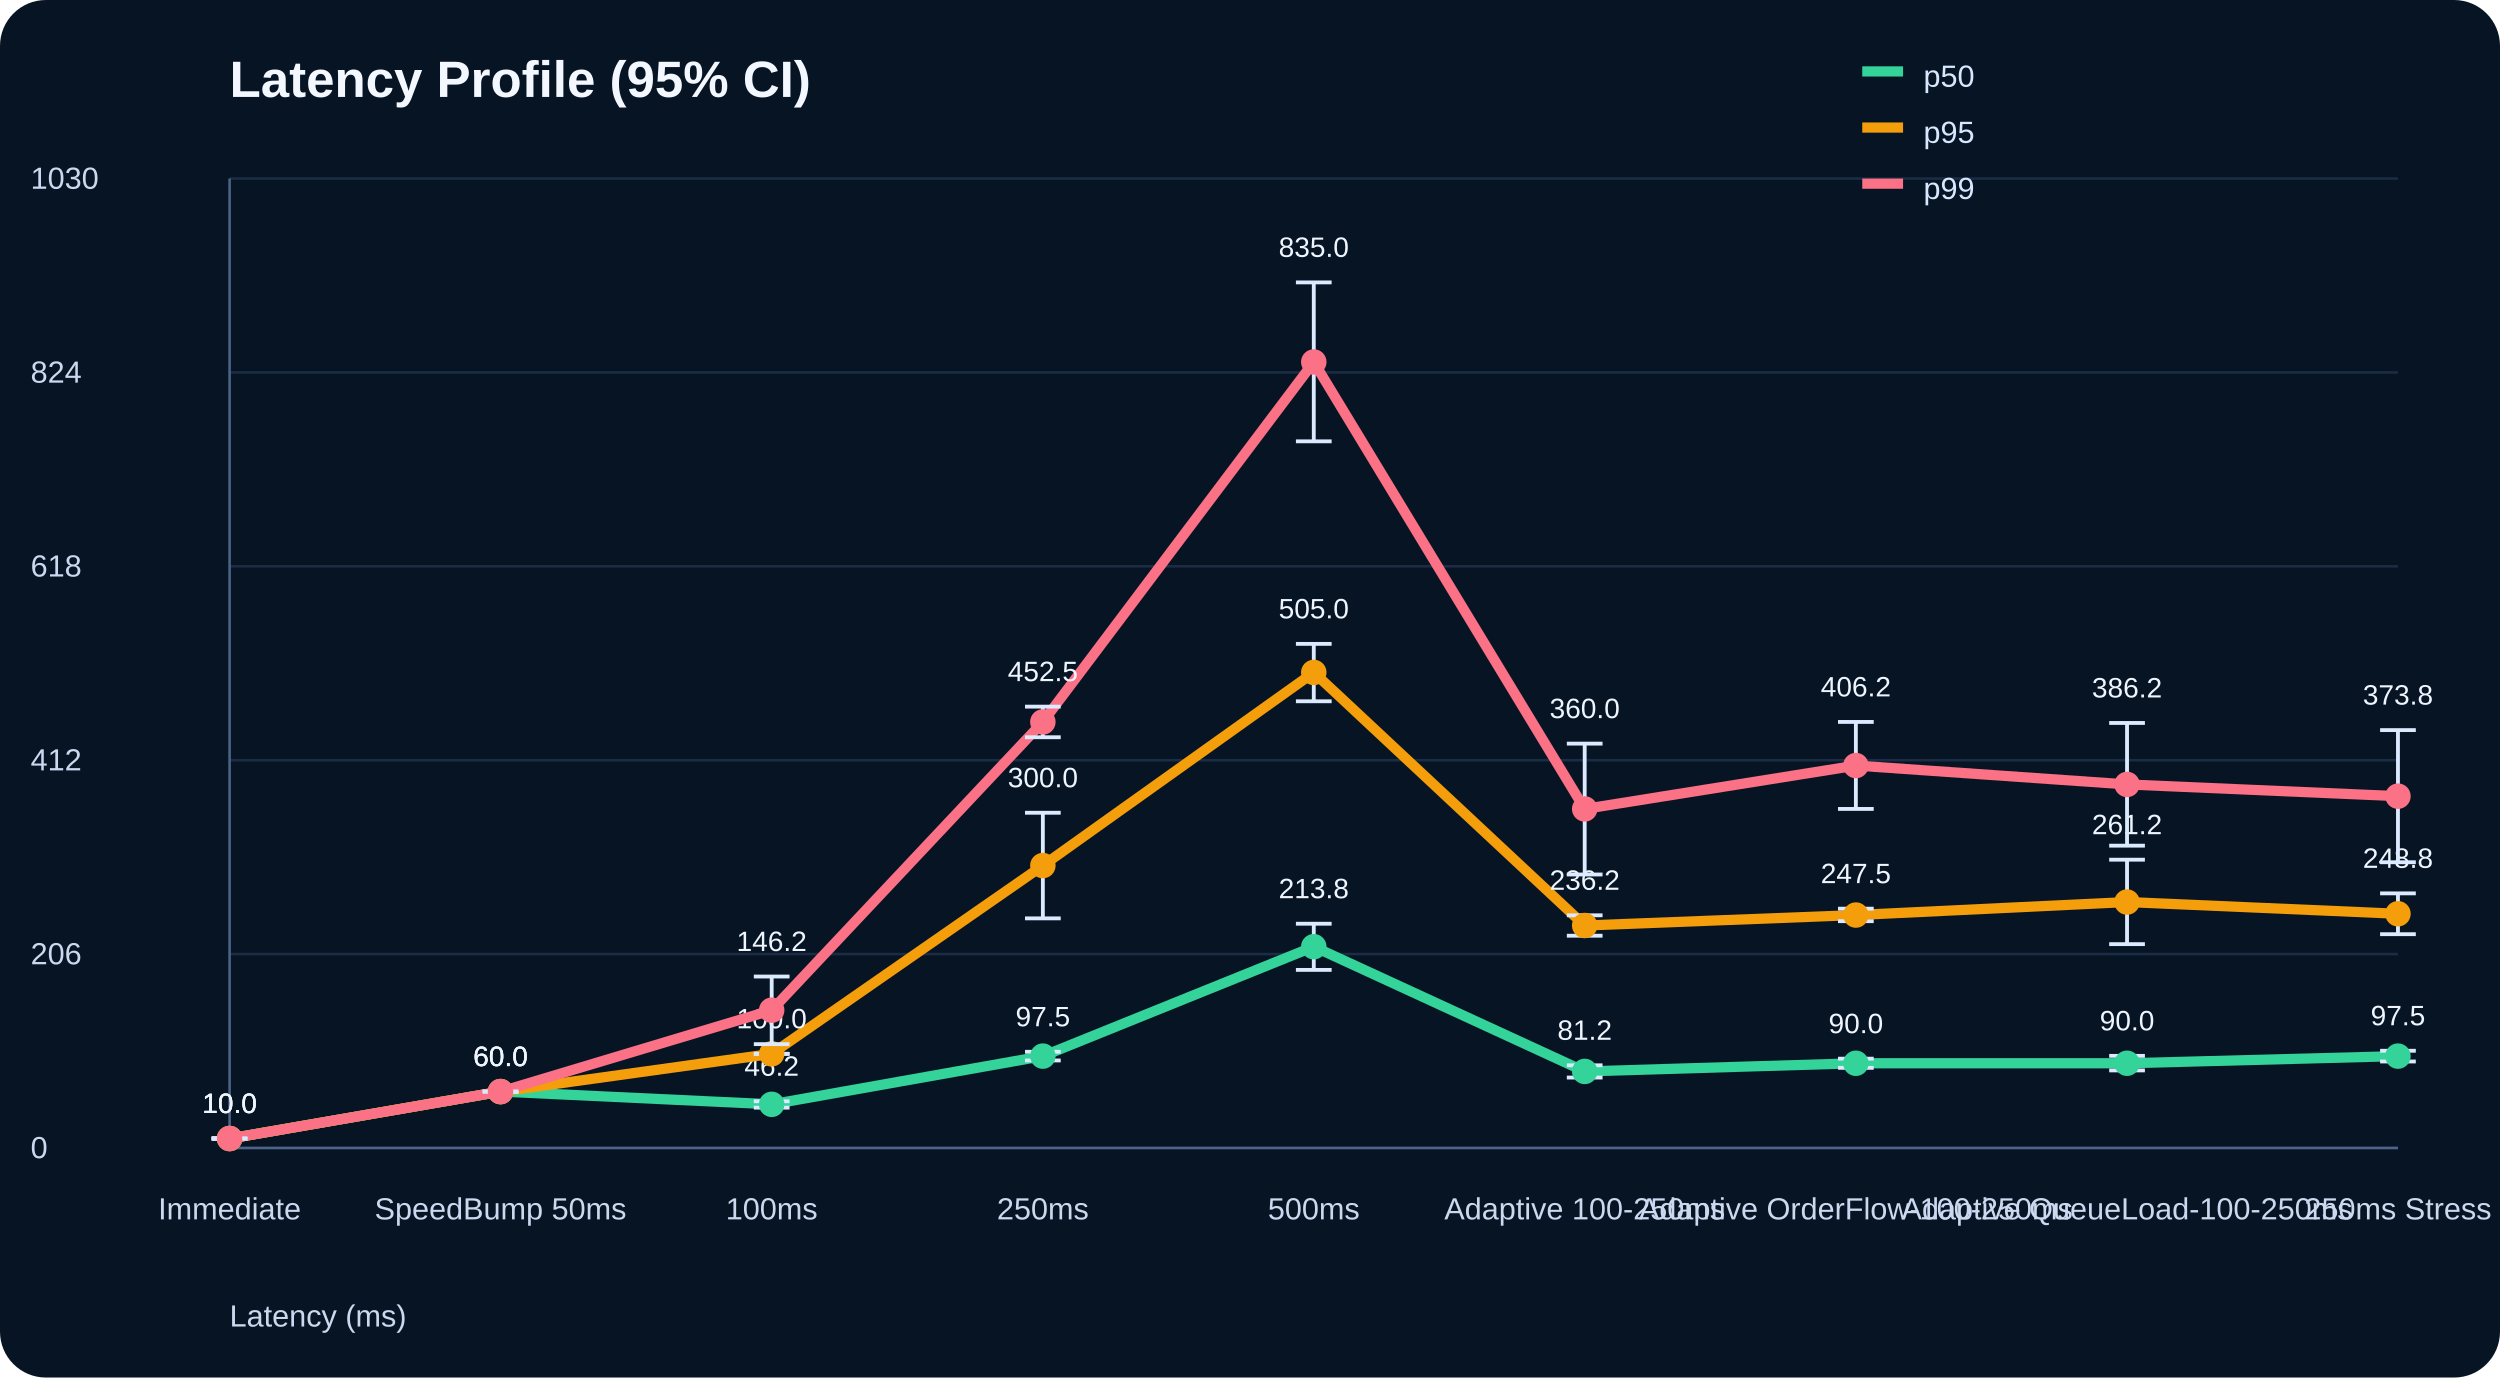
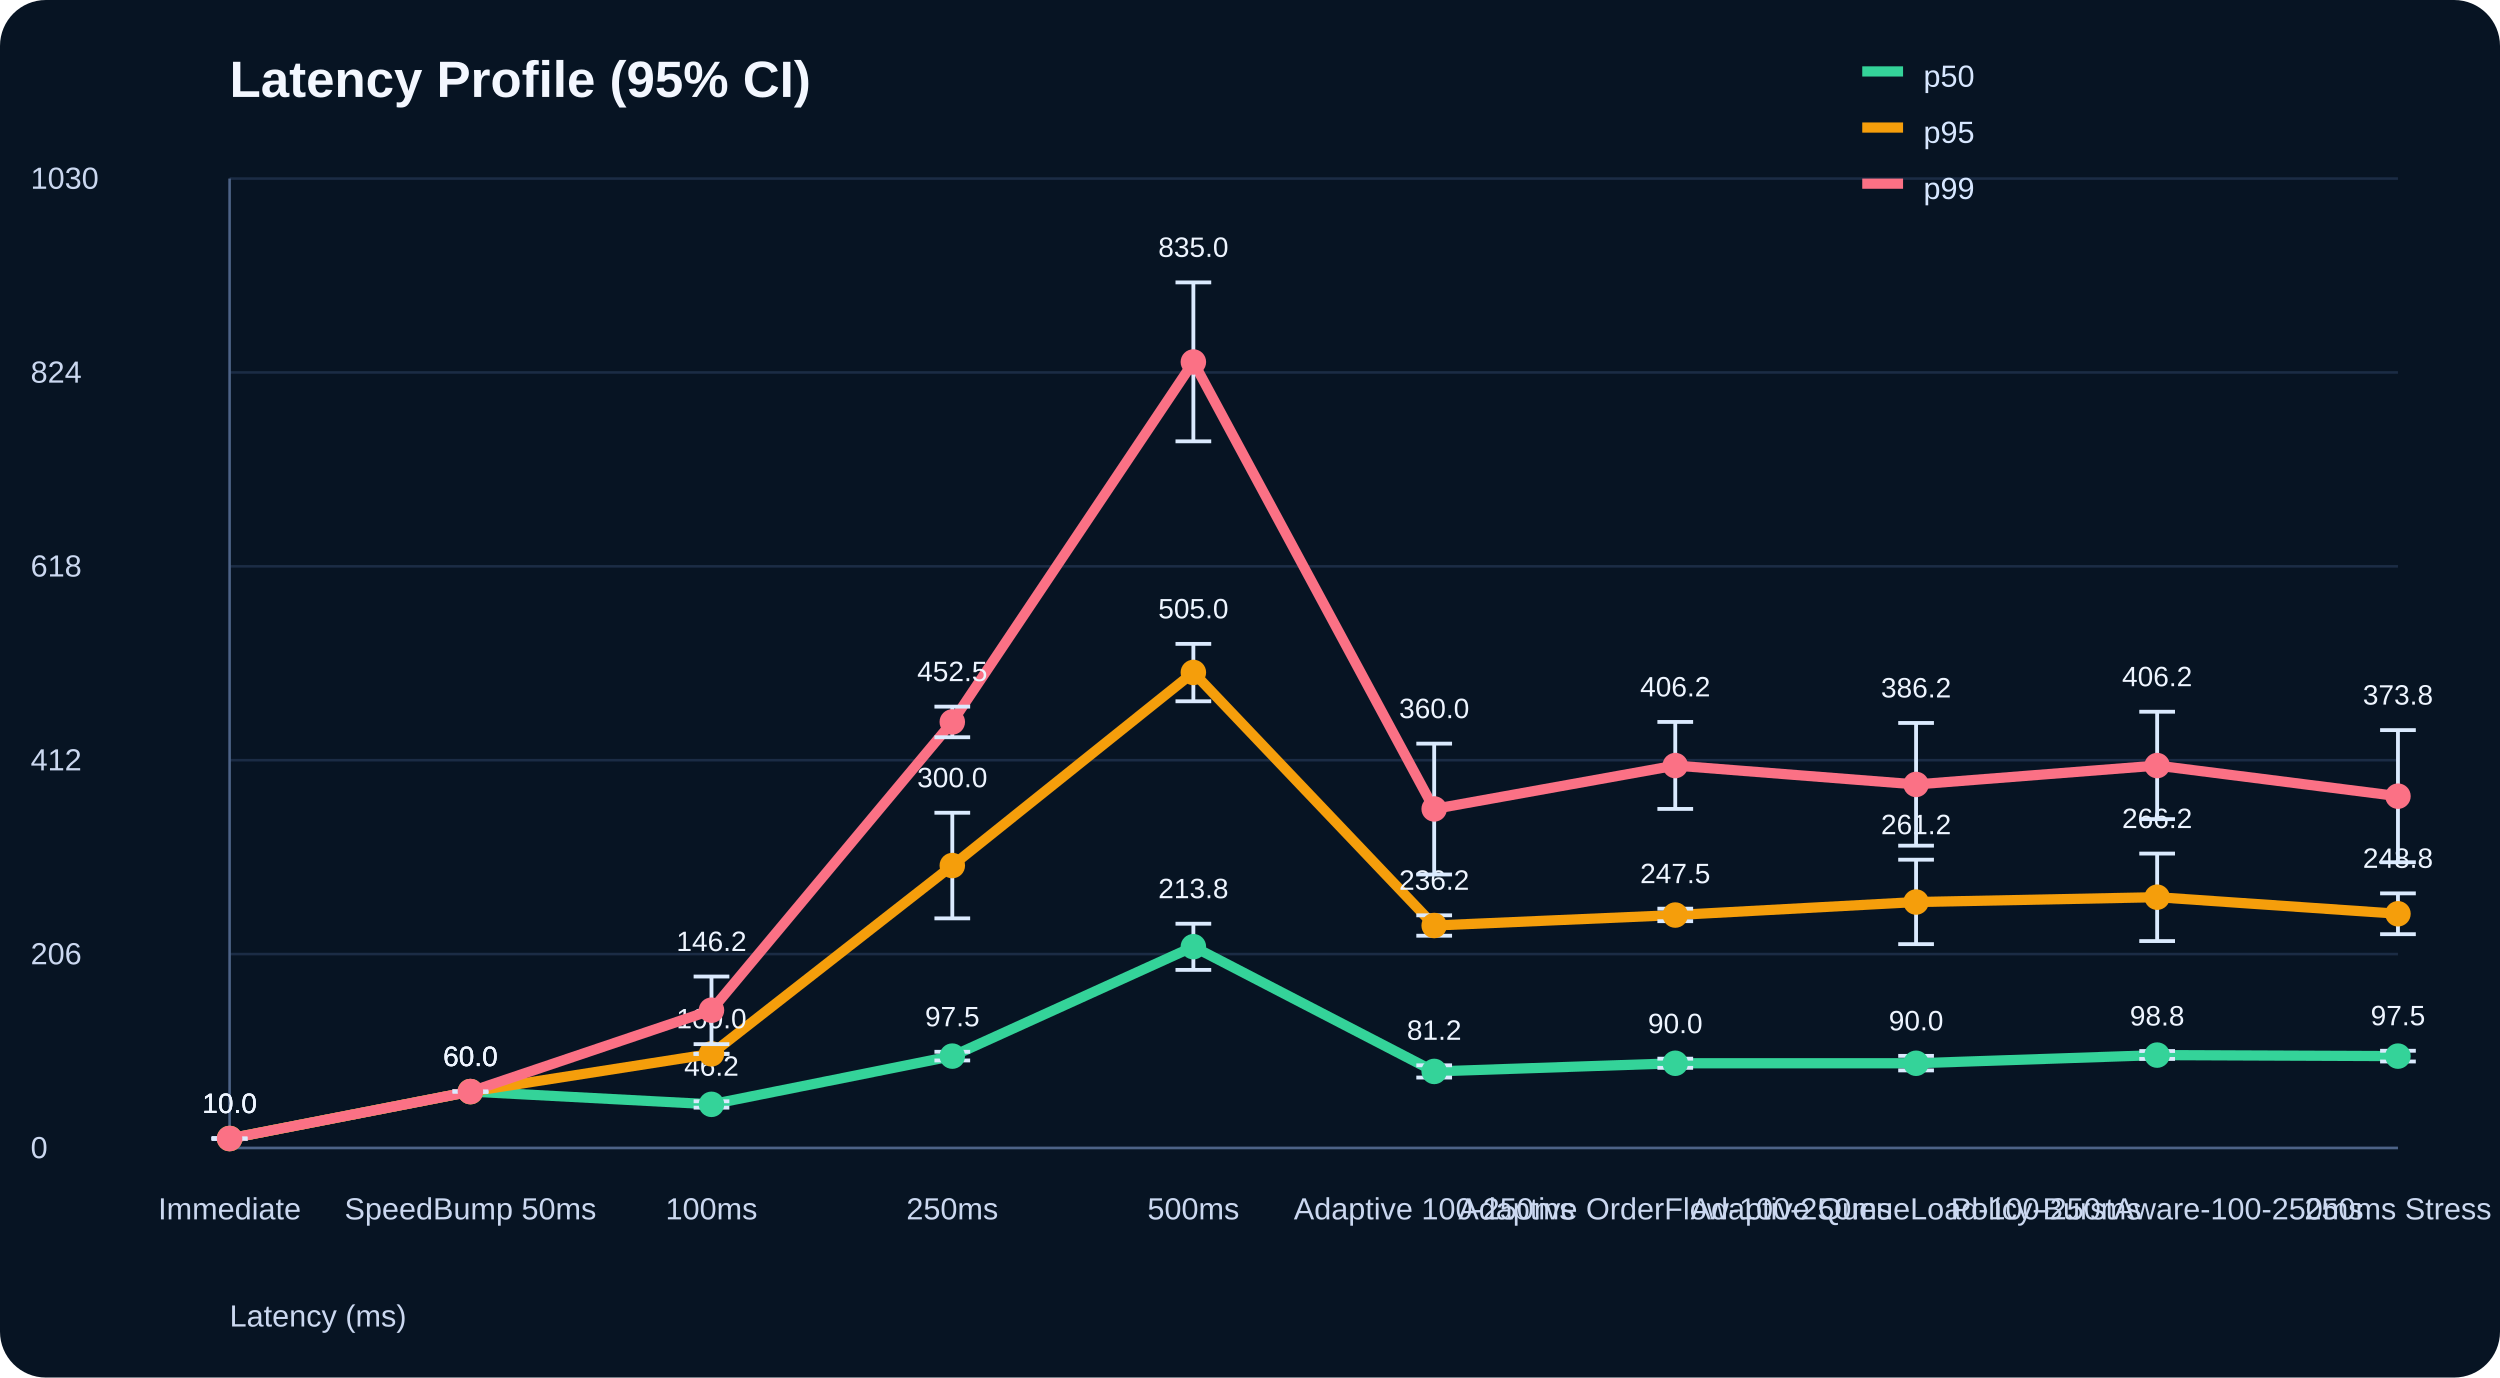
<svg xmlns="http://www.w3.org/2000/svg" width="980" height="540" viewBox="0 0 980 540" role="img">
  <style>.title{font:700 20px Arial; fill:#f3f7ff;}.label{font:12px Arial; fill:#cbd8f0;}.value{font:11px Arial; fill:#eef5ff;}.axis{stroke:#4d6387; stroke-width:1;}.grid{stroke:#20324d; stroke-width:1; opacity:.8;}.legend{font:12px Arial; fill:#d7e7ff;}.bg{fill:#071423;}.err{stroke:#dbeafe; stroke-width:1.5;}</style>
  <rect class="bg" x="0" y="0" width="980" height="540" rx="18" />
  <text class="title" x="90" y="38">Latency Profile (95% CI)</text>
  <text class="label" x="90" y="520">Latency (ms)</text>
  <line class="grid" x1="90" y1="70.0" x2="940" y2="70.0" />
  <text class="label" x="12" y="74.0">1030</text>
  <line class="grid" x1="90" y1="146.0" x2="940" y2="146.0" />
  <text class="label" x="12" y="150.0">824</text>
  <line class="grid" x1="90" y1="222.0" x2="940" y2="222.0" />
  <text class="label" x="12" y="226.0">618</text>
  <line class="grid" x1="90" y1="298.0" x2="940" y2="298.0" />
  <text class="label" x="12" y="302.0">412</text>
  <line class="grid" x1="90" y1="374.0" x2="940" y2="374.0" />
  <text class="label" x="12" y="378.0">206</text>
  <line class="grid" x1="90" y1="450.0" x2="940" y2="450.0" />
  <text class="label" x="12" y="454.0">0</text>
  <line class="axis" x1="90" y1="70" x2="90" y2="450" />
  <line class="axis" x1="90" y1="450" x2="940" y2="450" />
  <text class="label" x="90.0" y="478" text-anchor="middle">Immediate</text>
-   <text class="label" x="196.2" y="478" text-anchor="middle">SpeedBump 50ms</text>
-   <text class="label" x="302.5" y="478" text-anchor="middle">100ms</text>
-   <text class="label" x="408.8" y="478" text-anchor="middle">250ms</text>
-   <text class="label" x="515.0" y="478" text-anchor="middle">500ms</text>
-   <text class="label" x="621.2" y="478" text-anchor="middle">Adaptive 100-250ms</text>
-   <text class="label" x="727.5" y="478" text-anchor="middle">Adaptive OrderFlow-100-250ms</text>
-   <text class="label" x="833.8" y="478" text-anchor="middle">Adaptive QueueLoad-100-250ms</text>
+   <text class="label" x="184.4" y="478" text-anchor="middle">SpeedBump 50ms</text>
+   <text class="label" x="278.9" y="478" text-anchor="middle">100ms</text>
+   <text class="label" x="373.3" y="478" text-anchor="middle">250ms</text>
+   <text class="label" x="467.8" y="478" text-anchor="middle">500ms</text>
+   <text class="label" x="562.2" y="478" text-anchor="middle">Adaptive 100-250ms</text>
+   <text class="label" x="656.7" y="478" text-anchor="middle">Adaptive OrderFlow-100-250ms</text>
+   <text class="label" x="751.1" y="478" text-anchor="middle">Adaptive QueueLoad-100-250ms</text>
+   <text class="label" x="845.6" y="478" text-anchor="middle">Policy-BurstAware-100-250ms</text>
  <text class="label" x="940.0" y="478" text-anchor="middle">250ms Stress</text>
-   <polyline fill="none" stroke="#34d399" stroke-width="4" points="90.0,446.3 196.2,427.9 302.5,432.9 408.8,414.0 515.0,371.1 621.2,420.0 727.5,416.8 833.8,416.8 940.0,414.0" />
+   <polyline fill="none" stroke="#34d399" stroke-width="4" points="90.0,446.3 184.4,427.9 278.9,432.9 373.3,414.0 467.8,371.1 562.2,420.0 656.7,416.8 751.1,416.8 845.6,413.6 940.0,414.0" />
  <line class="err" x1="90.0" y1="446.3" x2="90.0" y2="446.3" />
  <line class="err" x1="83.0" y1="446.3" x2="97.0" y2="446.3" />
  <line class="err" x1="83.0" y1="446.3" x2="97.0" y2="446.3" />
  <circle cx="90.0" cy="446.3" r="5" fill="#34d399" />
  <text class="value" x="90.0" y="436.3" text-anchor="middle">10.0</text>
-   <line class="err" x1="196.2" y1="427.9" x2="196.2" y2="427.9" />
-   <line class="err" x1="189.2" y1="427.9" x2="203.2" y2="427.9" />
-   <line class="err" x1="189.2" y1="427.9" x2="203.2" y2="427.9" />
-   <circle cx="196.2" cy="427.9" r="5" fill="#34d399" />
-   <text class="value" x="196.2" y="417.9" text-anchor="middle">60.0</text>
-   <line class="err" x1="302.5" y1="431.7" x2="302.5" y2="434.2" />
-   <line class="err" x1="295.5" y1="431.7" x2="309.5" y2="431.7" />
-   <line class="err" x1="295.5" y1="434.2" x2="309.5" y2="434.2" />
-   <circle cx="302.5" cy="432.9" r="5" fill="#34d399" />
-   <text class="value" x="302.5" y="421.7" text-anchor="middle">46.2</text>
-   <line class="err" x1="408.8" y1="412.3" x2="408.8" y2="415.7" />
-   <line class="err" x1="401.8" y1="412.3" x2="415.8" y2="412.3" />
-   <line class="err" x1="401.8" y1="415.7" x2="415.8" y2="415.7" />
-   <circle cx="408.8" cy="414.0" r="5" fill="#34d399" />
-   <text class="value" x="408.8" y="402.3" text-anchor="middle">97.5</text>
-   <line class="err" x1="515.0" y1="362.1" x2="515.0" y2="380.2" />
-   <line class="err" x1="508.0" y1="362.1" x2="522.0" y2="362.1" />
-   <line class="err" x1="508.0" y1="380.2" x2="522.0" y2="380.2" />
-   <circle cx="515.0" cy="371.1" r="5" fill="#34d399" />
-   <text class="value" x="515.0" y="352.1" text-anchor="middle">213.8</text>
-   <line class="err" x1="621.2" y1="417.6" x2="621.2" y2="422.4" />
-   <line class="err" x1="614.2" y1="417.6" x2="628.2" y2="417.6" />
-   <line class="err" x1="614.2" y1="422.4" x2="628.2" y2="422.4" />
-   <circle cx="621.2" cy="420.0" r="5" fill="#34d399" />
-   <text class="value" x="621.2" y="407.6" text-anchor="middle">81.2</text>
-   <line class="err" x1="727.5" y1="415.0" x2="727.5" y2="418.6" />
-   <line class="err" x1="720.5" y1="415.0" x2="734.5" y2="415.0" />
-   <line class="err" x1="720.5" y1="418.6" x2="734.5" y2="418.6" />
-   <circle cx="727.5" cy="416.8" r="5" fill="#34d399" />
-   <text class="value" x="727.5" y="405.0" text-anchor="middle">90.0</text>
-   <line class="err" x1="833.8" y1="413.9" x2="833.8" y2="419.6" />
-   <line class="err" x1="826.8" y1="413.9" x2="840.8" y2="413.9" />
-   <line class="err" x1="826.8" y1="419.6" x2="840.8" y2="419.6" />
-   <circle cx="833.8" cy="416.8" r="5" fill="#34d399" />
-   <text class="value" x="833.8" y="403.9" text-anchor="middle">90.0</text>
+   <line class="err" x1="184.4" y1="427.9" x2="184.4" y2="427.9" />
+   <line class="err" x1="177.4" y1="427.9" x2="191.4" y2="427.9" />
+   <line class="err" x1="177.4" y1="427.9" x2="191.4" y2="427.9" />
+   <circle cx="184.4" cy="427.9" r="5" fill="#34d399" />
+   <text class="value" x="184.4" y="417.9" text-anchor="middle">60.0</text>
+   <line class="err" x1="278.9" y1="431.7" x2="278.9" y2="434.2" />
+   <line class="err" x1="271.9" y1="431.7" x2="285.9" y2="431.7" />
+   <line class="err" x1="271.9" y1="434.2" x2="285.9" y2="434.2" />
+   <circle cx="278.9" cy="432.9" r="5" fill="#34d399" />
+   <text class="value" x="278.9" y="421.7" text-anchor="middle">46.2</text>
+   <line class="err" x1="373.3" y1="412.3" x2="373.3" y2="415.7" />
+   <line class="err" x1="366.3" y1="412.3" x2="380.3" y2="412.3" />
+   <line class="err" x1="366.3" y1="415.7" x2="380.3" y2="415.7" />
+   <circle cx="373.3" cy="414.0" r="5" fill="#34d399" />
+   <text class="value" x="373.3" y="402.3" text-anchor="middle">97.5</text>
+   <line class="err" x1="467.8" y1="362.1" x2="467.8" y2="380.2" />
+   <line class="err" x1="460.8" y1="362.1" x2="474.8" y2="362.1" />
+   <line class="err" x1="460.8" y1="380.2" x2="474.8" y2="380.2" />
+   <circle cx="467.8" cy="371.1" r="5" fill="#34d399" />
+   <text class="value" x="467.8" y="352.1" text-anchor="middle">213.8</text>
+   <line class="err" x1="562.2" y1="417.6" x2="562.2" y2="422.4" />
+   <line class="err" x1="555.2" y1="417.6" x2="569.2" y2="417.6" />
+   <line class="err" x1="555.2" y1="422.4" x2="569.2" y2="422.4" />
+   <circle cx="562.2" cy="420.0" r="5" fill="#34d399" />
+   <text class="value" x="562.2" y="407.6" text-anchor="middle">81.2</text>
+   <line class="err" x1="656.7" y1="415.0" x2="656.7" y2="418.6" />
+   <line class="err" x1="649.7" y1="415.0" x2="663.7" y2="415.0" />
+   <line class="err" x1="649.7" y1="418.6" x2="663.7" y2="418.6" />
+   <circle cx="656.7" cy="416.8" r="5" fill="#34d399" />
+   <text class="value" x="656.7" y="405.0" text-anchor="middle">90.0</text>
+   <line class="err" x1="751.1" y1="413.9" x2="751.1" y2="419.6" />
+   <line class="err" x1="744.1" y1="413.9" x2="758.1" y2="413.9" />
+   <line class="err" x1="744.1" y1="419.6" x2="758.1" y2="419.6" />
+   <circle cx="751.1" cy="416.8" r="5" fill="#34d399" />
+   <text class="value" x="751.1" y="403.9" text-anchor="middle">90.0</text>
+   <line class="err" x1="845.6" y1="412.0" x2="845.6" y2="415.1" />
+   <line class="err" x1="838.6" y1="412.0" x2="852.6" y2="412.0" />
+   <line class="err" x1="838.6" y1="415.1" x2="852.6" y2="415.1" />
+   <circle cx="845.6" cy="413.6" r="5" fill="#34d399" />
+   <text class="value" x="845.6" y="402.0" text-anchor="middle">98.8</text>
  <line class="err" x1="940.0" y1="411.9" x2="940.0" y2="416.1" />
  <line class="err" x1="933.0" y1="411.9" x2="947.0" y2="411.9" />
  <line class="err" x1="933.0" y1="416.1" x2="947.0" y2="416.1" />
  <circle cx="940.0" cy="414.0" r="5" fill="#34d399" />
  <text class="value" x="940.0" y="401.9" text-anchor="middle">97.5</text>
  <line x1="730" y1="28" x2="746" y2="28" stroke="#34d399" stroke-width="4" />
  <text class="legend" x="754" y="34">p50</text>
-   <polyline fill="none" stroke="#f59e0b" stroke-width="4" points="90.0,446.3 196.2,427.9 302.5,413.1 408.8,339.3 515.0,263.6 621.2,362.8 727.5,358.7 833.8,353.6 940.0,358.2" />
+   <polyline fill="none" stroke="#f59e0b" stroke-width="4" points="90.0,446.3 184.4,427.9 278.9,413.1 373.3,339.3 467.8,263.6 562.2,362.8 656.7,358.7 751.1,353.6 845.6,351.7 940.0,358.2" />
  <line class="err" x1="90.0" y1="446.3" x2="90.0" y2="446.3" />
  <line class="err" x1="83.0" y1="446.3" x2="97.0" y2="446.3" />
  <line class="err" x1="83.0" y1="446.3" x2="97.0" y2="446.3" />
  <circle cx="90.0" cy="446.3" r="5" fill="#f59e0b" />
  <text class="value" x="90.0" y="436.3" text-anchor="middle">10.0</text>
-   <line class="err" x1="196.2" y1="427.9" x2="196.2" y2="427.9" />
-   <line class="err" x1="189.2" y1="427.9" x2="203.2" y2="427.9" />
-   <line class="err" x1="189.2" y1="427.9" x2="203.2" y2="427.9" />
-   <circle cx="196.2" cy="427.9" r="5" fill="#f59e0b" />
-   <text class="value" x="196.2" y="417.9" text-anchor="middle">60.0</text>
-   <line class="err" x1="302.5" y1="413.1" x2="302.5" y2="413.1" />
-   <line class="err" x1="295.5" y1="413.1" x2="309.5" y2="413.1" />
-   <line class="err" x1="295.5" y1="413.1" x2="309.5" y2="413.1" />
-   <circle cx="302.5" cy="413.1" r="5" fill="#f59e0b" />
-   <text class="value" x="302.5" y="403.1" text-anchor="middle">100.0</text>
-   <line class="err" x1="408.8" y1="318.6" x2="408.8" y2="360.0" />
-   <line class="err" x1="401.8" y1="318.6" x2="415.8" y2="318.6" />
-   <line class="err" x1="401.8" y1="360.0" x2="415.8" y2="360.0" />
-   <circle cx="408.8" cy="339.3" r="5" fill="#f59e0b" />
-   <text class="value" x="408.8" y="308.6" text-anchor="middle">300.0</text>
-   <line class="err" x1="515.0" y1="252.4" x2="515.0" y2="274.9" />
-   <line class="err" x1="508.0" y1="252.4" x2="522.0" y2="252.4" />
-   <line class="err" x1="508.0" y1="274.9" x2="522.0" y2="274.9" />
-   <circle cx="515.0" cy="263.6" r="5" fill="#f59e0b" />
-   <text class="value" x="515.0" y="242.4" text-anchor="middle">505.0</text>
-   <line class="err" x1="621.2" y1="358.8" x2="621.2" y2="366.8" />
-   <line class="err" x1="614.2" y1="358.8" x2="628.2" y2="358.8" />
-   <line class="err" x1="614.2" y1="366.8" x2="628.2" y2="366.8" />
-   <circle cx="621.2" cy="362.8" r="5" fill="#f59e0b" />
-   <text class="value" x="621.2" y="348.8" text-anchor="middle">236.2</text>
-   <line class="err" x1="727.5" y1="356.2" x2="727.5" y2="361.1" />
-   <line class="err" x1="720.5" y1="356.2" x2="734.5" y2="356.2" />
-   <line class="err" x1="720.5" y1="361.1" x2="734.5" y2="361.1" />
-   <circle cx="727.5" cy="358.7" r="5" fill="#f59e0b" />
-   <text class="value" x="727.5" y="346.2" text-anchor="middle">247.5</text>
-   <line class="err" x1="833.8" y1="337.0" x2="833.8" y2="370.1" />
-   <line class="err" x1="826.8" y1="337.0" x2="840.8" y2="337.0" />
-   <line class="err" x1="826.8" y1="370.1" x2="840.8" y2="370.1" />
-   <circle cx="833.8" cy="353.6" r="5" fill="#f59e0b" />
-   <text class="value" x="833.8" y="327.0" text-anchor="middle">261.2</text>
+   <line class="err" x1="184.4" y1="427.9" x2="184.4" y2="427.9" />
+   <line class="err" x1="177.4" y1="427.9" x2="191.4" y2="427.9" />
+   <line class="err" x1="177.4" y1="427.9" x2="191.4" y2="427.9" />
+   <circle cx="184.4" cy="427.9" r="5" fill="#f59e0b" />
+   <text class="value" x="184.4" y="417.9" text-anchor="middle">60.0</text>
+   <line class="err" x1="278.9" y1="413.1" x2="278.9" y2="413.1" />
+   <line class="err" x1="271.9" y1="413.1" x2="285.9" y2="413.1" />
+   <line class="err" x1="271.9" y1="413.1" x2="285.9" y2="413.1" />
+   <circle cx="278.9" cy="413.1" r="5" fill="#f59e0b" />
+   <text class="value" x="278.9" y="403.1" text-anchor="middle">100.0</text>
+   <line class="err" x1="373.3" y1="318.6" x2="373.3" y2="360.0" />
+   <line class="err" x1="366.3" y1="318.6" x2="380.3" y2="318.6" />
+   <line class="err" x1="366.3" y1="360.0" x2="380.3" y2="360.0" />
+   <circle cx="373.3" cy="339.3" r="5" fill="#f59e0b" />
+   <text class="value" x="373.3" y="308.6" text-anchor="middle">300.0</text>
+   <line class="err" x1="467.8" y1="252.4" x2="467.8" y2="274.9" />
+   <line class="err" x1="460.8" y1="252.4" x2="474.8" y2="252.4" />
+   <line class="err" x1="460.8" y1="274.9" x2="474.8" y2="274.9" />
+   <circle cx="467.8" cy="263.6" r="5" fill="#f59e0b" />
+   <text class="value" x="467.8" y="242.4" text-anchor="middle">505.0</text>
+   <line class="err" x1="562.2" y1="358.8" x2="562.2" y2="366.8" />
+   <line class="err" x1="555.2" y1="358.8" x2="569.2" y2="358.8" />
+   <line class="err" x1="555.2" y1="366.8" x2="569.2" y2="366.8" />
+   <circle cx="562.2" cy="362.8" r="5" fill="#f59e0b" />
+   <text class="value" x="562.2" y="348.8" text-anchor="middle">236.2</text>
+   <line class="err" x1="656.7" y1="356.2" x2="656.7" y2="361.1" />
+   <line class="err" x1="649.7" y1="356.2" x2="663.7" y2="356.2" />
+   <line class="err" x1="649.7" y1="361.1" x2="663.7" y2="361.1" />
+   <circle cx="656.7" cy="358.7" r="5" fill="#f59e0b" />
+   <text class="value" x="656.7" y="346.2" text-anchor="middle">247.5</text>
+   <line class="err" x1="751.1" y1="337.0" x2="751.1" y2="370.1" />
+   <line class="err" x1="744.1" y1="337.0" x2="758.1" y2="337.0" />
+   <line class="err" x1="744.1" y1="370.1" x2="758.1" y2="370.1" />
+   <circle cx="751.1" cy="353.6" r="5" fill="#f59e0b" />
+   <text class="value" x="751.1" y="327.0" text-anchor="middle">261.2</text>
+   <line class="err" x1="845.6" y1="334.6" x2="845.6" y2="368.9" />
+   <line class="err" x1="838.6" y1="334.6" x2="852.6" y2="334.6" />
+   <line class="err" x1="838.6" y1="368.9" x2="852.6" y2="368.9" />
+   <circle cx="845.6" cy="351.7" r="5" fill="#f59e0b" />
+   <text class="value" x="845.6" y="324.6" text-anchor="middle">266.2</text>
  <line class="err" x1="940.0" y1="350.2" x2="940.0" y2="366.2" />
  <line class="err" x1="933.0" y1="350.2" x2="947.0" y2="350.2" />
  <line class="err" x1="933.0" y1="366.2" x2="947.0" y2="366.2" />
  <circle cx="940.0" cy="358.2" r="5" fill="#f59e0b" />
  <text class="value" x="940.0" y="340.2" text-anchor="middle">248.8</text>
  <line x1="730" y1="50" x2="746" y2="50" stroke="#f59e0b" stroke-width="4" />
  <text class="legend" x="754" y="56">p95</text>
-   <polyline fill="none" stroke="#fb7185" stroke-width="4" points="90.0,446.3 196.2,427.9 302.5,396.0 408.8,283.0 515.0,141.9 621.2,317.1 727.5,300.1 833.8,307.5 940.0,312.1" />
+   <polyline fill="none" stroke="#fb7185" stroke-width="4" points="90.0,446.3 184.4,427.9 278.9,396.0 373.3,283.0 467.8,141.9 562.2,317.1 656.7,300.1 751.1,307.5 845.6,300.1 940.0,312.1" />
  <line class="err" x1="90.0" y1="446.3" x2="90.0" y2="446.3" />
  <line class="err" x1="83.0" y1="446.3" x2="97.0" y2="446.3" />
  <line class="err" x1="83.0" y1="446.3" x2="97.0" y2="446.3" />
  <circle cx="90.0" cy="446.3" r="5" fill="#fb7185" />
  <text class="value" x="90.0" y="436.3" text-anchor="middle">10.0</text>
-   <line class="err" x1="196.2" y1="427.9" x2="196.2" y2="427.9" />
-   <line class="err" x1="189.2" y1="427.9" x2="203.2" y2="427.9" />
-   <line class="err" x1="189.2" y1="427.9" x2="203.2" y2="427.9" />
-   <circle cx="196.2" cy="427.9" r="5" fill="#fb7185" />
-   <text class="value" x="196.2" y="417.9" text-anchor="middle">60.0</text>
-   <line class="err" x1="302.5" y1="382.8" x2="302.5" y2="409.3" />
-   <line class="err" x1="295.5" y1="382.8" x2="309.5" y2="382.8" />
-   <line class="err" x1="295.5" y1="409.3" x2="309.5" y2="409.3" />
-   <circle cx="302.5" cy="396.0" r="5" fill="#fb7185" />
-   <text class="value" x="302.5" y="372.8" text-anchor="middle">146.2</text>
-   <line class="err" x1="408.8" y1="277.0" x2="408.8" y2="289.0" />
-   <line class="err" x1="401.8" y1="277.0" x2="415.8" y2="277.0" />
-   <line class="err" x1="401.8" y1="289.0" x2="415.8" y2="289.0" />
-   <circle cx="408.8" cy="283.0" r="5" fill="#fb7185" />
-   <text class="value" x="408.8" y="267.0" text-anchor="middle">452.5</text>
-   <line class="err" x1="515.0" y1="110.7" x2="515.0" y2="173.0" />
-   <line class="err" x1="508.0" y1="110.7" x2="522.0" y2="110.7" />
-   <line class="err" x1="508.0" y1="173.0" x2="522.0" y2="173.0" />
-   <circle cx="515.0" cy="141.9" r="5" fill="#fb7185" />
-   <text class="value" x="515.0" y="100.7" text-anchor="middle">835.0</text>
-   <line class="err" x1="621.2" y1="291.5" x2="621.2" y2="342.8" />
-   <line class="err" x1="614.2" y1="291.5" x2="628.2" y2="291.5" />
-   <line class="err" x1="614.2" y1="342.8" x2="628.2" y2="342.8" />
-   <circle cx="621.2" cy="317.1" r="5" fill="#fb7185" />
-   <text class="value" x="621.2" y="281.5" text-anchor="middle">360.0</text>
-   <line class="err" x1="727.5" y1="283.0" x2="727.5" y2="317.1" />
-   <line class="err" x1="720.5" y1="283.0" x2="734.5" y2="283.0" />
-   <line class="err" x1="720.5" y1="317.1" x2="734.5" y2="317.1" />
-   <circle cx="727.5" cy="300.1" r="5" fill="#fb7185" />
-   <text class="value" x="727.5" y="273.0" text-anchor="middle">406.2</text>
-   <line class="err" x1="833.8" y1="283.4" x2="833.8" y2="331.5" />
-   <line class="err" x1="826.8" y1="283.4" x2="840.8" y2="283.4" />
-   <line class="err" x1="826.8" y1="331.5" x2="840.8" y2="331.5" />
-   <circle cx="833.8" cy="307.5" r="5" fill="#fb7185" />
-   <text class="value" x="833.8" y="273.4" text-anchor="middle">386.2</text>
+   <line class="err" x1="184.4" y1="427.9" x2="184.4" y2="427.9" />
+   <line class="err" x1="177.4" y1="427.9" x2="191.4" y2="427.9" />
+   <line class="err" x1="177.4" y1="427.9" x2="191.4" y2="427.9" />
+   <circle cx="184.4" cy="427.9" r="5" fill="#fb7185" />
+   <text class="value" x="184.4" y="417.9" text-anchor="middle">60.0</text>
+   <line class="err" x1="278.9" y1="382.8" x2="278.9" y2="409.3" />
+   <line class="err" x1="271.9" y1="382.8" x2="285.9" y2="382.8" />
+   <line class="err" x1="271.9" y1="409.3" x2="285.9" y2="409.3" />
+   <circle cx="278.9" cy="396.0" r="5" fill="#fb7185" />
+   <text class="value" x="278.9" y="372.8" text-anchor="middle">146.2</text>
+   <line class="err" x1="373.3" y1="277.0" x2="373.3" y2="289.0" />
+   <line class="err" x1="366.3" y1="277.0" x2="380.3" y2="277.0" />
+   <line class="err" x1="366.3" y1="289.0" x2="380.3" y2="289.0" />
+   <circle cx="373.3" cy="283.0" r="5" fill="#fb7185" />
+   <text class="value" x="373.3" y="267.0" text-anchor="middle">452.5</text>
+   <line class="err" x1="467.8" y1="110.7" x2="467.8" y2="173.0" />
+   <line class="err" x1="460.8" y1="110.7" x2="474.8" y2="110.7" />
+   <line class="err" x1="460.8" y1="173.0" x2="474.8" y2="173.0" />
+   <circle cx="467.8" cy="141.9" r="5" fill="#fb7185" />
+   <text class="value" x="467.8" y="100.7" text-anchor="middle">835.0</text>
+   <line class="err" x1="562.2" y1="291.5" x2="562.2" y2="342.8" />
+   <line class="err" x1="555.2" y1="291.5" x2="569.2" y2="291.5" />
+   <line class="err" x1="555.2" y1="342.8" x2="569.2" y2="342.8" />
+   <circle cx="562.2" cy="317.1" r="5" fill="#fb7185" />
+   <text class="value" x="562.2" y="281.5" text-anchor="middle">360.0</text>
+   <line class="err" x1="656.7" y1="283.0" x2="656.7" y2="317.1" />
+   <line class="err" x1="649.7" y1="283.0" x2="663.7" y2="283.0" />
+   <line class="err" x1="649.7" y1="317.1" x2="663.7" y2="317.1" />
+   <circle cx="656.7" cy="300.1" r="5" fill="#fb7185" />
+   <text class="value" x="656.7" y="273.0" text-anchor="middle">406.2</text>
+   <line class="err" x1="751.1" y1="283.4" x2="751.1" y2="331.5" />
+   <line class="err" x1="744.1" y1="283.4" x2="758.1" y2="283.4" />
+   <line class="err" x1="744.1" y1="331.5" x2="758.1" y2="331.5" />
+   <circle cx="751.1" cy="307.5" r="5" fill="#fb7185" />
+   <text class="value" x="751.1" y="273.4" text-anchor="middle">386.2</text>
+   <line class="err" x1="845.6" y1="279.0" x2="845.6" y2="321.1" />
+   <line class="err" x1="838.6" y1="279.0" x2="852.6" y2="279.0" />
+   <line class="err" x1="838.6" y1="321.1" x2="852.6" y2="321.1" />
+   <circle cx="845.6" cy="300.1" r="5" fill="#fb7185" />
+   <text class="value" x="845.6" y="269.0" text-anchor="middle">406.2</text>
  <line class="err" x1="940.0" y1="286.2" x2="940.0" y2="338.0" />
  <line class="err" x1="933.0" y1="286.2" x2="947.0" y2="286.2" />
  <line class="err" x1="933.0" y1="338.0" x2="947.0" y2="338.0" />
  <circle cx="940.0" cy="312.1" r="5" fill="#fb7185" />
  <text class="value" x="940.0" y="276.2" text-anchor="middle">373.8</text>
  <line x1="730" y1="72" x2="746" y2="72" stroke="#fb7185" stroke-width="4" />
  <text class="legend" x="754" y="78">p99</text>
</svg>
